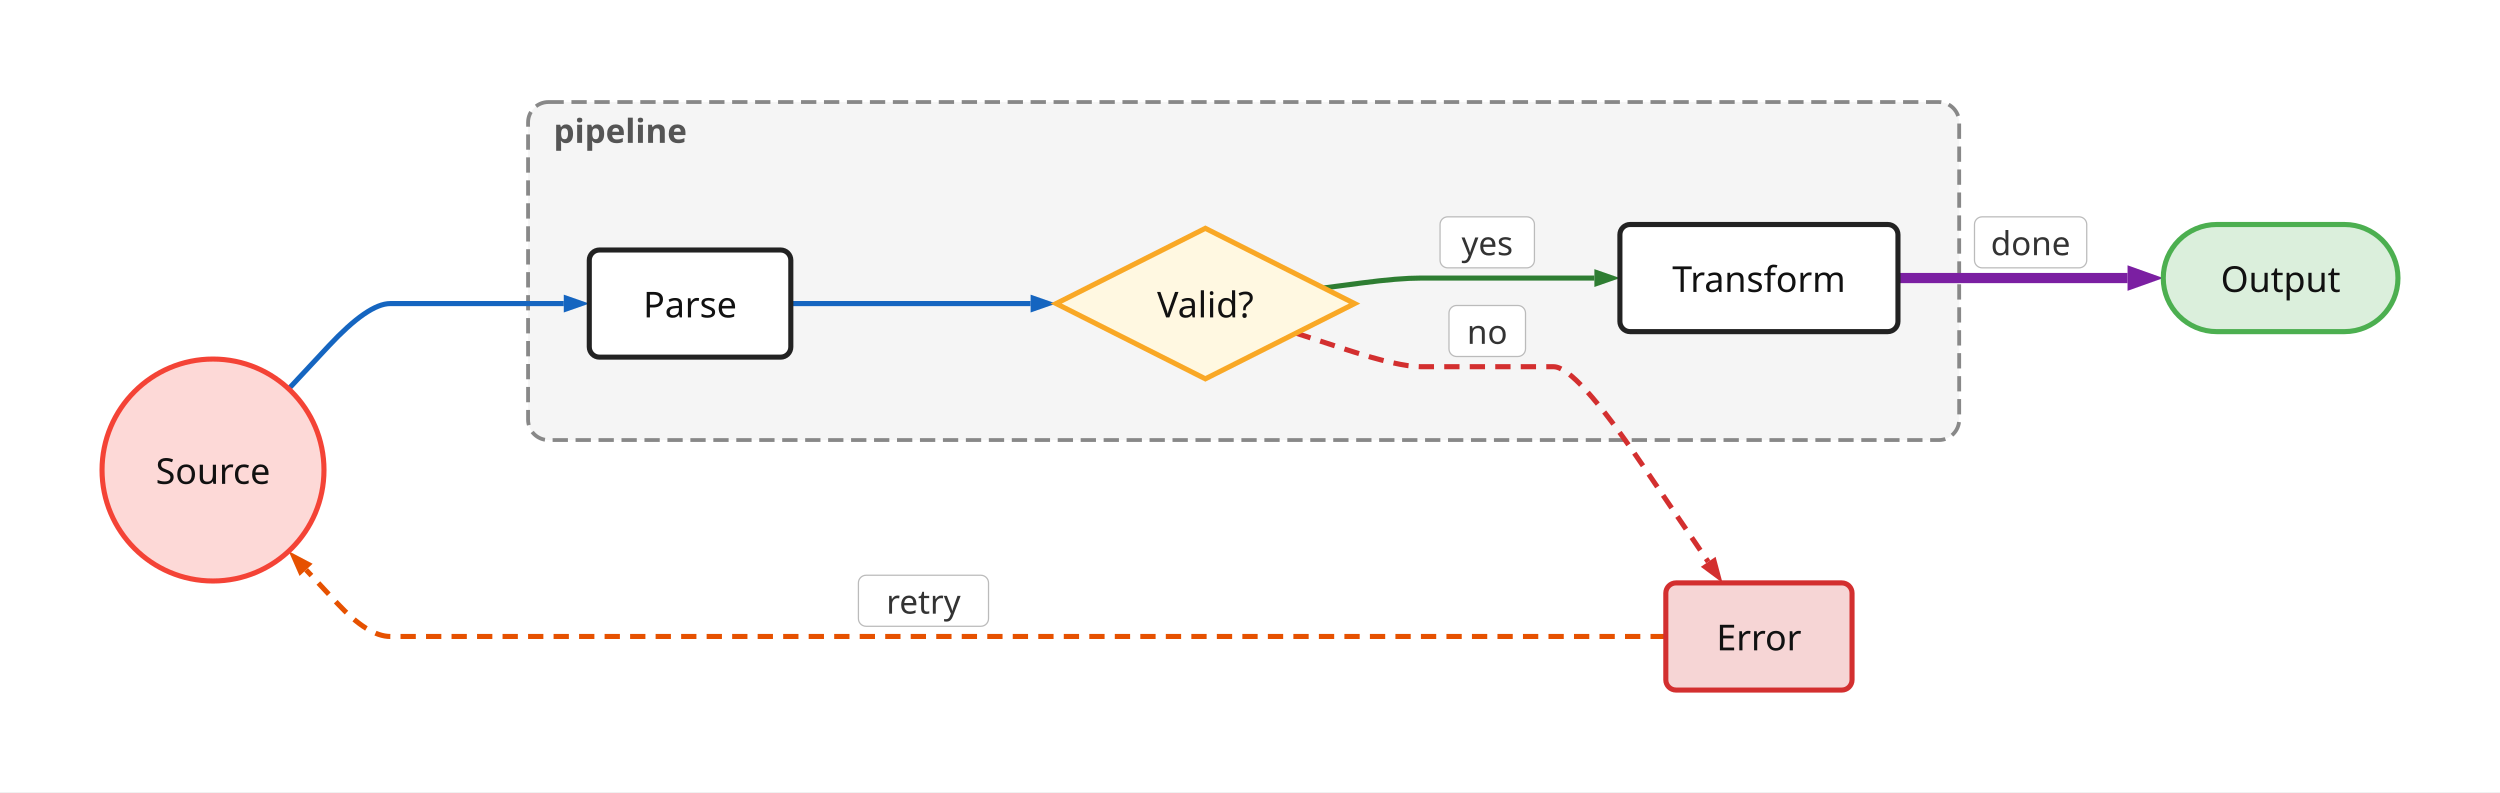
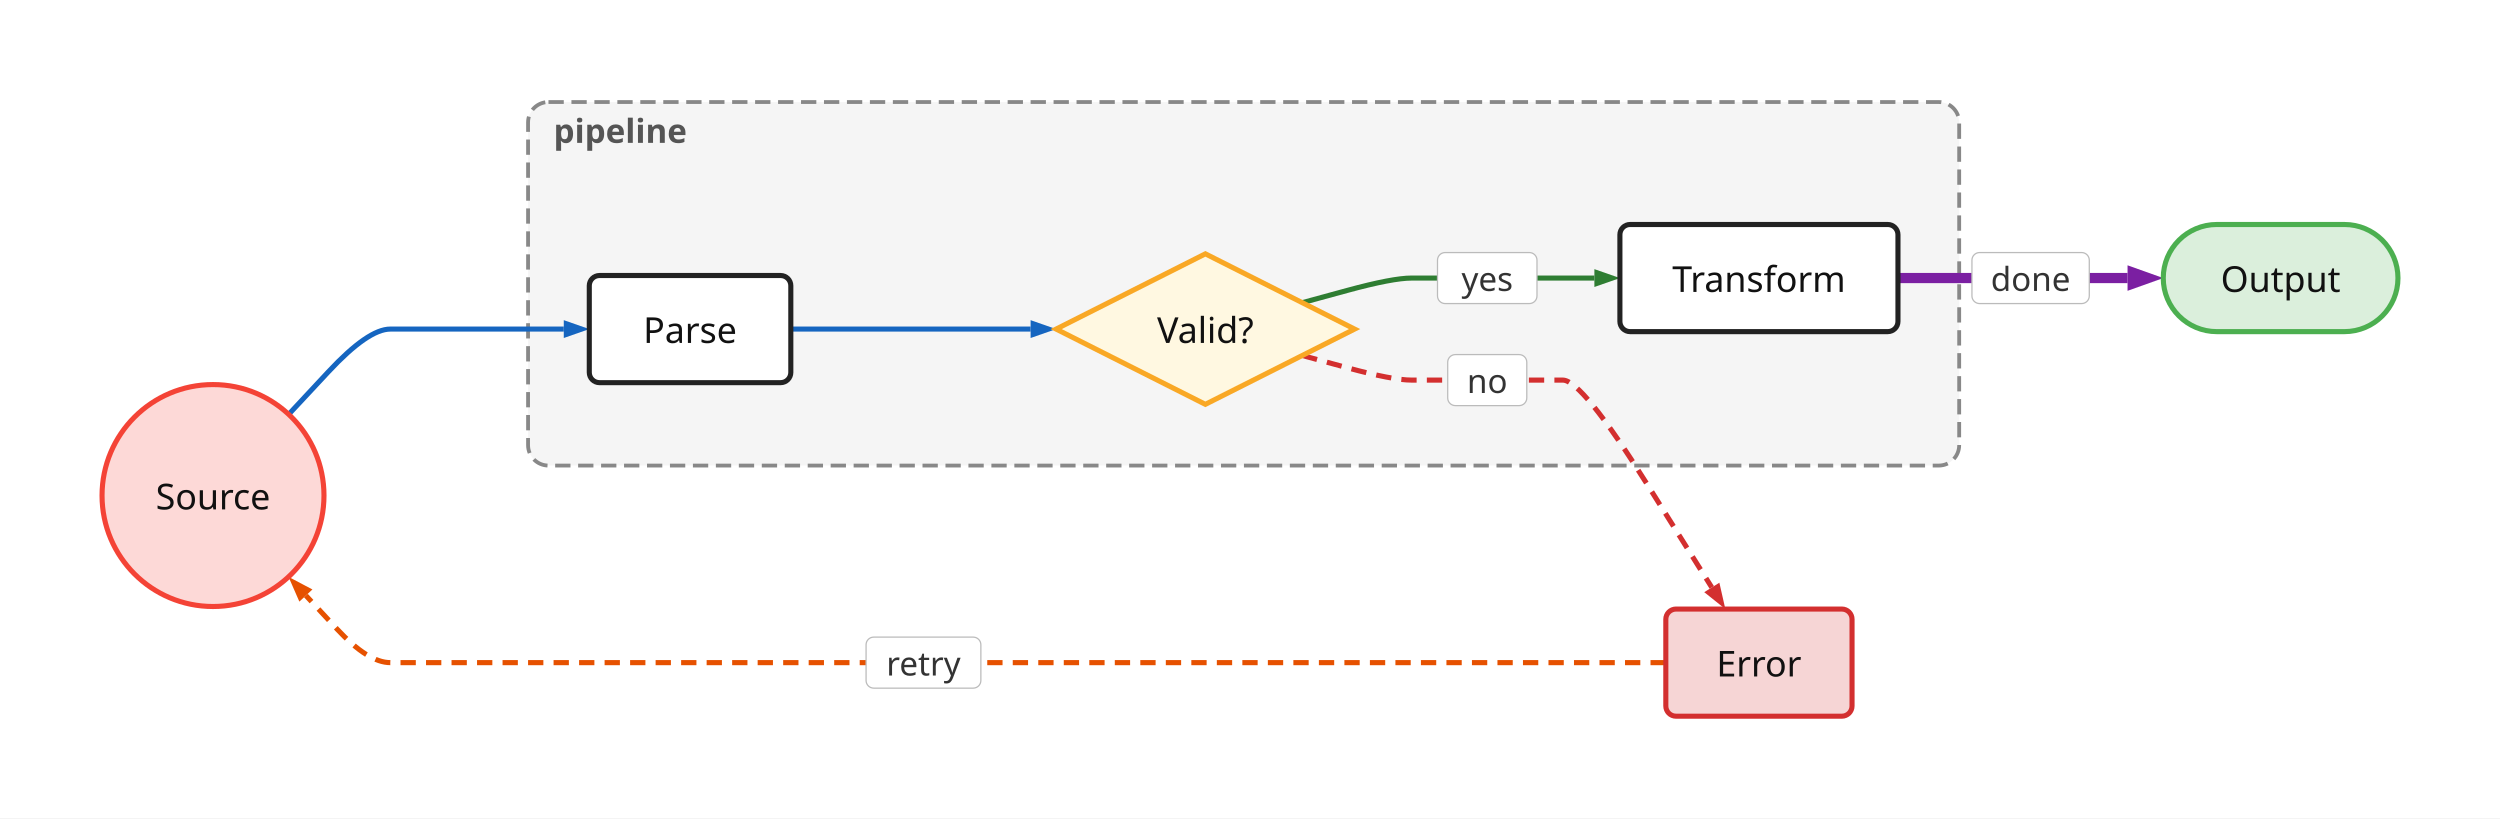
- <svg xmlns="http://www.w3.org/2000/svg" viewBox="-40 -43.75 980 310.5" style="max-width:100%">
-   <rect x="-40" y="-43.75" width="980" height="310.5" fill="white" />
+ <svg xmlns="http://www.w3.org/2000/svg" viewBox="-40 -43.75 980 320.75" style="max-width:100%">
+   <rect x="-40" y="-43.75" width="980" height="320.75" fill="white" />
  <defs>
-     <marker id="arrowhead" markerWidth="10" markerHeight="7" refX="0" refY="3.5" orient="auto" markerUnits="userSpaceOnUse">
+     <marker id="glypho-evt6dh-arrowhead" markerWidth="10" markerHeight="7" refX="0" refY="3.5" orient="auto" markerUnits="userSpaceOnUse">
      <polygon points="0 0, 10 3.5, 0 7" fill="#444444" />
    </marker>
-     <marker id="arrowhead-thick" markerWidth="14" markerHeight="10" refX="0" refY="5" orient="auto" markerUnits="userSpaceOnUse">
+     <marker id="glypho-evt6dh-arrowhead-thick" markerWidth="14" markerHeight="10" refX="0" refY="5" orient="auto" markerUnits="userSpaceOnUse">
      <polygon points="0 0, 14 5, 0 10" fill="#444444" />
    </marker>
-     <marker id="arrowhead-reverse" markerWidth="10" markerHeight="7" refX="10" refY="3.5" orient="auto" markerUnits="userSpaceOnUse">
+     <marker id="glypho-evt6dh-arrowhead-reverse" markerWidth="10" markerHeight="7" refX="10" refY="3.5" orient="auto" markerUnits="userSpaceOnUse">
      <polygon points="10 0, 0 3.5, 10 7" fill="#444444" />
    </marker>
-     <marker id="arrowhead-1" markerWidth="10" markerHeight="7" refX="0" refY="3.5" orient="auto" markerUnits="userSpaceOnUse">
+     <marker id="glypho-evt6dh-arrowhead-1" markerWidth="10" markerHeight="7" refX="0" refY="3.5" orient="auto" markerUnits="userSpaceOnUse">
      <polygon points="0 0, 10 3.5, 0 7" fill="#1565c0" />
    </marker>
-     <marker id="arrowhead-thick-1" markerWidth="14" markerHeight="10" refX="0" refY="5" orient="auto" markerUnits="userSpaceOnUse">
+     <marker id="glypho-evt6dh-arrowhead-thick-1" markerWidth="14" markerHeight="10" refX="0" refY="5" orient="auto" markerUnits="userSpaceOnUse">
      <polygon points="0 0, 14 5, 0 10" fill="#1565c0" />
    </marker>
-     <marker id="arrowhead-reverse-1" markerWidth="10" markerHeight="7" refX="10" refY="3.5" orient="auto" markerUnits="userSpaceOnUse">
+     <marker id="glypho-evt6dh-arrowhead-reverse-1" markerWidth="10" markerHeight="7" refX="10" refY="3.5" orient="auto" markerUnits="userSpaceOnUse">
      <polygon points="10 0, 0 3.5, 10 7" fill="#1565c0" />
    </marker>
-     <marker id="arrowhead-2" markerWidth="10" markerHeight="7" refX="0" refY="3.5" orient="auto" markerUnits="userSpaceOnUse">
+     <marker id="glypho-evt6dh-arrowhead-2" markerWidth="10" markerHeight="7" refX="0" refY="3.5" orient="auto" markerUnits="userSpaceOnUse">
      <polygon points="0 0, 10 3.5, 0 7" fill="#2e7d32" />
    </marker>
-     <marker id="arrowhead-thick-2" markerWidth="14" markerHeight="10" refX="0" refY="5" orient="auto" markerUnits="userSpaceOnUse">
+     <marker id="glypho-evt6dh-arrowhead-thick-2" markerWidth="14" markerHeight="10" refX="0" refY="5" orient="auto" markerUnits="userSpaceOnUse">
      <polygon points="0 0, 14 5, 0 10" fill="#2e7d32" />
    </marker>
-     <marker id="arrowhead-reverse-2" markerWidth="10" markerHeight="7" refX="10" refY="3.5" orient="auto" markerUnits="userSpaceOnUse">
+     <marker id="glypho-evt6dh-arrowhead-reverse-2" markerWidth="10" markerHeight="7" refX="10" refY="3.5" orient="auto" markerUnits="userSpaceOnUse">
      <polygon points="10 0, 0 3.5, 10 7" fill="#2e7d32" />
    </marker>
-     <marker id="arrowhead-3" markerWidth="10" markerHeight="7" refX="0" refY="3.5" orient="auto" markerUnits="userSpaceOnUse">
+     <marker id="glypho-evt6dh-arrowhead-3" markerWidth="10" markerHeight="7" refX="0" refY="3.5" orient="auto" markerUnits="userSpaceOnUse">
      <polygon points="0 0, 10 3.5, 0 7" fill="#d32f2f" />
    </marker>
-     <marker id="arrowhead-thick-3" markerWidth="14" markerHeight="10" refX="0" refY="5" orient="auto" markerUnits="userSpaceOnUse">
+     <marker id="glypho-evt6dh-arrowhead-thick-3" markerWidth="14" markerHeight="10" refX="0" refY="5" orient="auto" markerUnits="userSpaceOnUse">
      <polygon points="0 0, 14 5, 0 10" fill="#d32f2f" />
    </marker>
-     <marker id="arrowhead-reverse-3" markerWidth="10" markerHeight="7" refX="10" refY="3.5" orient="auto" markerUnits="userSpaceOnUse">
+     <marker id="glypho-evt6dh-arrowhead-reverse-3" markerWidth="10" markerHeight="7" refX="10" refY="3.5" orient="auto" markerUnits="userSpaceOnUse">
      <polygon points="10 0, 0 3.5, 10 7" fill="#d32f2f" />
    </marker>
-     <marker id="arrowhead-4" markerWidth="10" markerHeight="7" refX="0" refY="3.5" orient="auto" markerUnits="userSpaceOnUse">
+     <marker id="glypho-evt6dh-arrowhead-4" markerWidth="10" markerHeight="7" refX="0" refY="3.5" orient="auto" markerUnits="userSpaceOnUse">
      <polygon points="0 0, 10 3.5, 0 7" fill="#7b1fa2" />
    </marker>
-     <marker id="arrowhead-thick-4" markerWidth="14" markerHeight="10" refX="0" refY="5" orient="auto" markerUnits="userSpaceOnUse">
+     <marker id="glypho-evt6dh-arrowhead-thick-4" markerWidth="14" markerHeight="10" refX="0" refY="5" orient="auto" markerUnits="userSpaceOnUse">
      <polygon points="0 0, 14 5, 0 10" fill="#7b1fa2" />
    </marker>
-     <marker id="arrowhead-reverse-4" markerWidth="10" markerHeight="7" refX="10" refY="3.5" orient="auto" markerUnits="userSpaceOnUse">
+     <marker id="glypho-evt6dh-arrowhead-reverse-4" markerWidth="10" markerHeight="7" refX="10" refY="3.5" orient="auto" markerUnits="userSpaceOnUse">
      <polygon points="10 0, 0 3.5, 10 7" fill="#7b1fa2" />
    </marker>
-     <marker id="arrowhead-5" markerWidth="10" markerHeight="7" refX="0" refY="3.5" orient="auto" markerUnits="userSpaceOnUse">
+     <marker id="glypho-evt6dh-arrowhead-5" markerWidth="10" markerHeight="7" refX="0" refY="3.5" orient="auto" markerUnits="userSpaceOnUse">
      <polygon points="0 0, 10 3.5, 0 7" fill="#e65100" />
    </marker>
-     <marker id="arrowhead-thick-5" markerWidth="14" markerHeight="10" refX="0" refY="5" orient="auto" markerUnits="userSpaceOnUse">
+     <marker id="glypho-evt6dh-arrowhead-thick-5" markerWidth="14" markerHeight="10" refX="0" refY="5" orient="auto" markerUnits="userSpaceOnUse">
      <polygon points="0 0, 14 5, 0 10" fill="#e65100" />
    </marker>
-     <marker id="arrowhead-reverse-5" markerWidth="10" markerHeight="7" refX="10" refY="3.5" orient="auto" markerUnits="userSpaceOnUse">
+     <marker id="glypho-evt6dh-arrowhead-reverse-5" markerWidth="10" markerHeight="7" refX="10" refY="3.5" orient="auto" markerUnits="userSpaceOnUse">
      <polygon points="10 0, 0 3.5, 10 7" fill="#e65100" />
    </marker>
  </defs>
  <g>
-     <rect x="167" y="-3.75" width="561" height="132.5" fill="#f5f5f5" fill-opacity="1" stroke="#888888" stroke-width="1.5" stroke-dasharray="6 3" rx="8" ry="8" />
+     <rect x="167" y="-3.75" width="561" height="142.5" fill="#f5f5f5" fill-opacity="1" stroke="#888888" stroke-width="1.5" stroke-dasharray="6 3" rx="8" ry="8" />
    <text x="177" y="12.25" fill="#555555" font-size="13" font-family="system-ui, sans-serif" font-weight="bold">pipeline</text>
  </g>
-   <path d="M 73.163 108.683 L 88.748 91.966 Q 104.333 75.25 113 75.25 Q 121.667 75.25 130.333 75.25 Q 139 75.25 147.667 75.25 Q 156.333 75.25 165 75.25 Q 173.667 75.25 177.333 75.25 L 181 75.25" fill="none" stroke="#1565c0" stroke-width="2" marker-end="url(#arrowhead-1)" />
-   <path d="M 270 75.25 L 278.667 75.25 Q 287.333 75.25 296 75.25 Q 304.667 75.25 313.333 75.25 Q 322 75.25 330.667 75.25 Q 339.333 75.25 348 75.25 Q 356.667 75.25 360.333 75.25 L 364 75.25" fill="none" stroke="#1565c0" stroke-width="2" marker-end="url(#arrowhead-1)" />
-   <path d="M 478.873 69.135 L 493.603 67.192 Q 508.333 65.25 517 65.25 Q 525.667 65.25 534.333 65.25 Q 543 65.25 551.667 65.25 Q 560.333 65.25 569 65.25 Q 577.667 65.25 581.333 65.25 L 585 65.25" fill="none" stroke="#2e7d32" stroke-width="2" marker-end="url(#arrowhead-2)" />
-   <path d="M 468.014 86.841 L 488.174 93.42 Q 508.333 100 517 100 Q 525.667 100 534.333 100 Q 543 100 551.667 100 Q 560.333 100 569 100 Q 577.667 100 603.641 138.239 L 629.616 176.478" fill="none" stroke="#d32f2f" stroke-width="2" stroke-dasharray="6 4" marker-end="url(#arrowhead-3)" />
-   <path d="M 704 65.25 L 712.667 65.25 Q 721.333 65.25 730 65.25 Q 738.667 65.25 747.333 65.25 Q 756 65.25 764.667 65.25 Q 773.333 65.25 782 65.25 Q 790.667 65.25 792.333 65.25 L 794 65.25" fill="none" stroke="#7b1fa2" stroke-width="4" marker-end="url(#arrowhead-thick-4)" />
-   <path d="M 613 205.75 L 595.333 205.75 Q 577.667 205.75 569 205.75 Q 560.333 205.75 551.667 205.75 Q 543 205.75 534.333 205.75 Q 525.667 205.75 517 205.75 Q 508.333 205.75 470.417 205.75 Q 432.5 205.75 394.583 205.75 Q 356.667 205.75 348 205.75 Q 339.333 205.75 330.667 205.75 Q 322 205.75 313.333 205.75 Q 304.667 205.75 296 205.75 Q 287.333 205.75 258.917 205.75 Q 230.5 205.75 202.083 205.75 Q 173.667 205.75 165 205.75 Q 156.333 205.75 147.667 205.75 Q 139 205.75 130.333 205.75 Q 121.667 205.75 113 205.75 Q 104.333 205.75 92.158 192.691 L 79.983 179.631" fill="none" stroke="#e65100" stroke-width="2" stroke-dasharray="6 4" marker-end="url(#arrowhead-5)" />
-   <g transform="translate(0, 97)" data-node-id="src">
+   <path d="M 73.163 118.683 L 88.748 101.966 Q 104.333 85.25 113 85.25 Q 121.667 85.25 130.333 85.25 Q 139 85.25 147.667 85.25 Q 156.333 85.25 165 85.25 Q 173.667 85.25 177.333 85.25 L 181 85.25" fill="none" stroke="#1565c0" stroke-width="2" marker-end="url(#glypho-evt6dh-arrowhead-1)" />
+   <path d="M 270 85.25 L 277.298 85.25 Q 284.596 85.25 291.895 85.25 Q 299.193 85.25 310.596 85.25 Q 322 85.25 333.404 85.25 Q 344.807 85.25 352.105 85.25 Q 359.404 85.25 361.702 85.25 L 364 85.25" fill="none" stroke="#1565c0" stroke-width="2" marker-end="url(#glypho-evt6dh-arrowhead-1)" />
+   <path d="M 470.48 74.903 L 488.195 70.076 Q 505.91 65.25 513.366 65.25 Q 520.821 65.25 531.91 65.25 Q 543 65.25 554.09 65.25 Q 565.179 65.25 572.634 65.25 Q 580.09 65.25 582.545 65.25 L 585 65.25" fill="none" stroke="#2e7d32" stroke-width="2" marker-end="url(#glypho-evt6dh-arrowhead-2)" />
+   <path d="M 470.48 95.597 L 488.195 100.424 Q 505.91 105.25 513.366 105.25 Q 520.821 105.25 531.91 105.25 Q 543 105.25 554.09 105.25 Q 565.179 105.25 572.634 105.25 Q 580.09 105.25 605.559 145.888 L 631.028 186.527" fill="none" stroke="#d32f2f" stroke-width="2" stroke-dasharray="6 4" marker-end="url(#glypho-evt6dh-arrowhead-3)" />
+   <path d="M 704 65.25 L 711.273 65.25 Q 718.545 65.25 725.818 65.25 Q 733.091 65.25 744.545 65.25 Q 756 65.25 767.455 65.25 Q 778.909 65.25 786.182 65.25 Q 793.455 65.25 793.727 65.25 L 794 65.25" fill="none" stroke="#7b1fa2" stroke-width="4" marker-end="url(#glypho-evt6dh-arrowhead-thick-4)" />
+   <path d="M 613 216 L 596.545 216 Q 580.09 216 572.634 216 Q 565.179 216 554.09 216 Q 543 216 531.91 216 Q 520.821 216 513.366 216 Q 505.91 216 469.205 216 Q 432.5 216 395.952 216 Q 359.404 216 352.105 216 Q 344.807 216 333.404 216 Q 322 216 310.596 216 Q 299.193 216 291.895 216 Q 284.596 216 257.548 216 Q 230.5 216 202.083 216 Q 173.667 216 165 216 Q 156.333 216 147.667 216 Q 139 216 130.333 216 Q 121.667 216 113 216 Q 104.333 216 92.121 202.85 L 79.908 189.701" fill="none" stroke="#e65100" stroke-width="2" stroke-dasharray="6 4" marker-end="url(#glypho-evt6dh-arrowhead-5)" />
+   <g transform="translate(0, 107)" data-node-id="src">
    <circle cx="43.5" cy="43.5" r="43.5" fill="#fdd9d7" stroke="#f44336" stroke-width="2" />
    <text x="43.5" y="43.5" text-anchor="middle" dominant-baseline="central" fill="#111111" font-size="14" font-family="system-ui, sans-serif">Source</text>
  </g>
-   <g transform="translate(191, 54.25)" data-node-id="parse">
+   <g transform="translate(191, 64.25)" data-node-id="parse">
    <rect x="0" y="0" width="79" height="42" rx="4" ry="4" fill="#ffffff" stroke="#222222" stroke-width="2" />
    <text x="39.5" y="21" text-anchor="middle" dominant-baseline="central" fill="#111111" font-size="14" font-family="system-ui, sans-serif">Parse</text>
  </g>
-   <g transform="translate(374, 45.75)" data-node-id="validate">
+   <g transform="translate(374, 55.75)" data-node-id="validate">
    <polygon points="58.5,0 117,29.5 58.5,59 0,29.5" fill="#fff8e1" stroke="#f9a825" stroke-width="2" />
    <text x="58.5" y="29.5" text-anchor="middle" dominant-baseline="central" fill="#111111" font-size="14" font-family="system-ui, sans-serif">Valid?</text>
  </g>
  <g transform="translate(595, 44.25)" data-node-id="transform">
    <rect x="0" y="0" width="109" height="42" rx="4" ry="4" fill="#ffffff" stroke="#222222" stroke-width="2" />
    <text x="54.5" y="21" text-anchor="middle" dominant-baseline="central" fill="#111111" font-size="14" font-family="system-ui, sans-serif">Transform</text>
  </g>
-   <g transform="translate(613, 184.75)" data-node-id="error">
+   <g transform="translate(613, 195)" data-node-id="error">
    <rect x="0" y="0" width="73" height="42" rx="4" ry="4" fill="#f6d5d5" stroke="#d32f2f" stroke-width="2" />
    <text x="36.5" y="21" text-anchor="middle" dominant-baseline="central" fill="#111111" font-size="14" font-family="system-ui, sans-serif">Error</text>
  </g>
  <g transform="translate(808, 44.25)" data-node-id="out">
    <rect x="0" y="0" width="92" height="42" rx="21" ry="21" fill="#dbefdc" stroke="#4caf50" stroke-width="2" />
    <text x="46" y="21" text-anchor="middle" dominant-baseline="central" fill="#111111" font-size="14" font-family="system-ui, sans-serif">Output</text>
  </g>
-   <g transform="translate(543, 51.25)">
-     <rect x="-18.5" y="-10" width="37" height="20" fill="white" stroke="#bbb" stroke-width="0.5" rx="3" />
-     <text text-anchor="middle" dominant-baseline="central" fill="#333333" font-size="13" font-family="system-ui, sans-serif">yes</text>
+   <g transform="translate(543, 65.25)">
+     <rect x="-19.5" y="-10" width="39" height="20" fill="white" stroke="#bbb" stroke-width="0.5" rx="3" />
+     <text y="0" text-anchor="middle" dominant-baseline="central" fill="#333333" font-size="13" font-family="system-ui, sans-serif">yes</text>
  </g>
-   <g transform="translate(543, 86)">
-     <rect x="-15" y="-10" width="30" height="20" fill="white" stroke="#bbb" stroke-width="0.5" rx="3" />
-     <text text-anchor="middle" dominant-baseline="central" fill="#333333" font-size="13" font-family="system-ui, sans-serif">no</text>
+   <g transform="translate(543, 105.25)">
+     <rect x="-15.5" y="-10" width="31" height="20" fill="white" stroke="#bbb" stroke-width="0.5" rx="3" />
+     <text y="0" text-anchor="middle" dominant-baseline="central" fill="#333333" font-size="13" font-family="system-ui, sans-serif">no</text>
  </g>
-   <g transform="translate(756, 51.25)">
-     <rect x="-22" y="-10" width="44" height="20" fill="white" stroke="#bbb" stroke-width="0.5" rx="3" />
-     <text text-anchor="middle" dominant-baseline="central" fill="#333333" font-size="13" font-family="system-ui, sans-serif">done</text>
+   <g transform="translate(756, 65.25)">
+     <rect x="-23" y="-10" width="46" height="20" fill="white" stroke="#bbb" stroke-width="0.5" rx="3" />
+     <text y="0" text-anchor="middle" dominant-baseline="central" fill="#333333" font-size="13" font-family="system-ui, sans-serif">done</text>
  </g>
-   <g transform="translate(322, 191.75)">
-     <rect x="-25.5" y="-10" width="51" height="20" fill="white" stroke="#bbb" stroke-width="0.5" rx="3" />
-     <text text-anchor="middle" dominant-baseline="central" fill="#333333" font-size="13" font-family="system-ui, sans-serif">retry</text>
+   <g transform="translate(322, 216)">
+     <rect x="-22.5" y="-10" width="45" height="20" fill="white" stroke="#bbb" stroke-width="0.5" rx="3" />
+     <text y="0" text-anchor="middle" dominant-baseline="central" fill="#333333" font-size="13" font-family="system-ui, sans-serif">retry</text>
  </g>
</svg>
